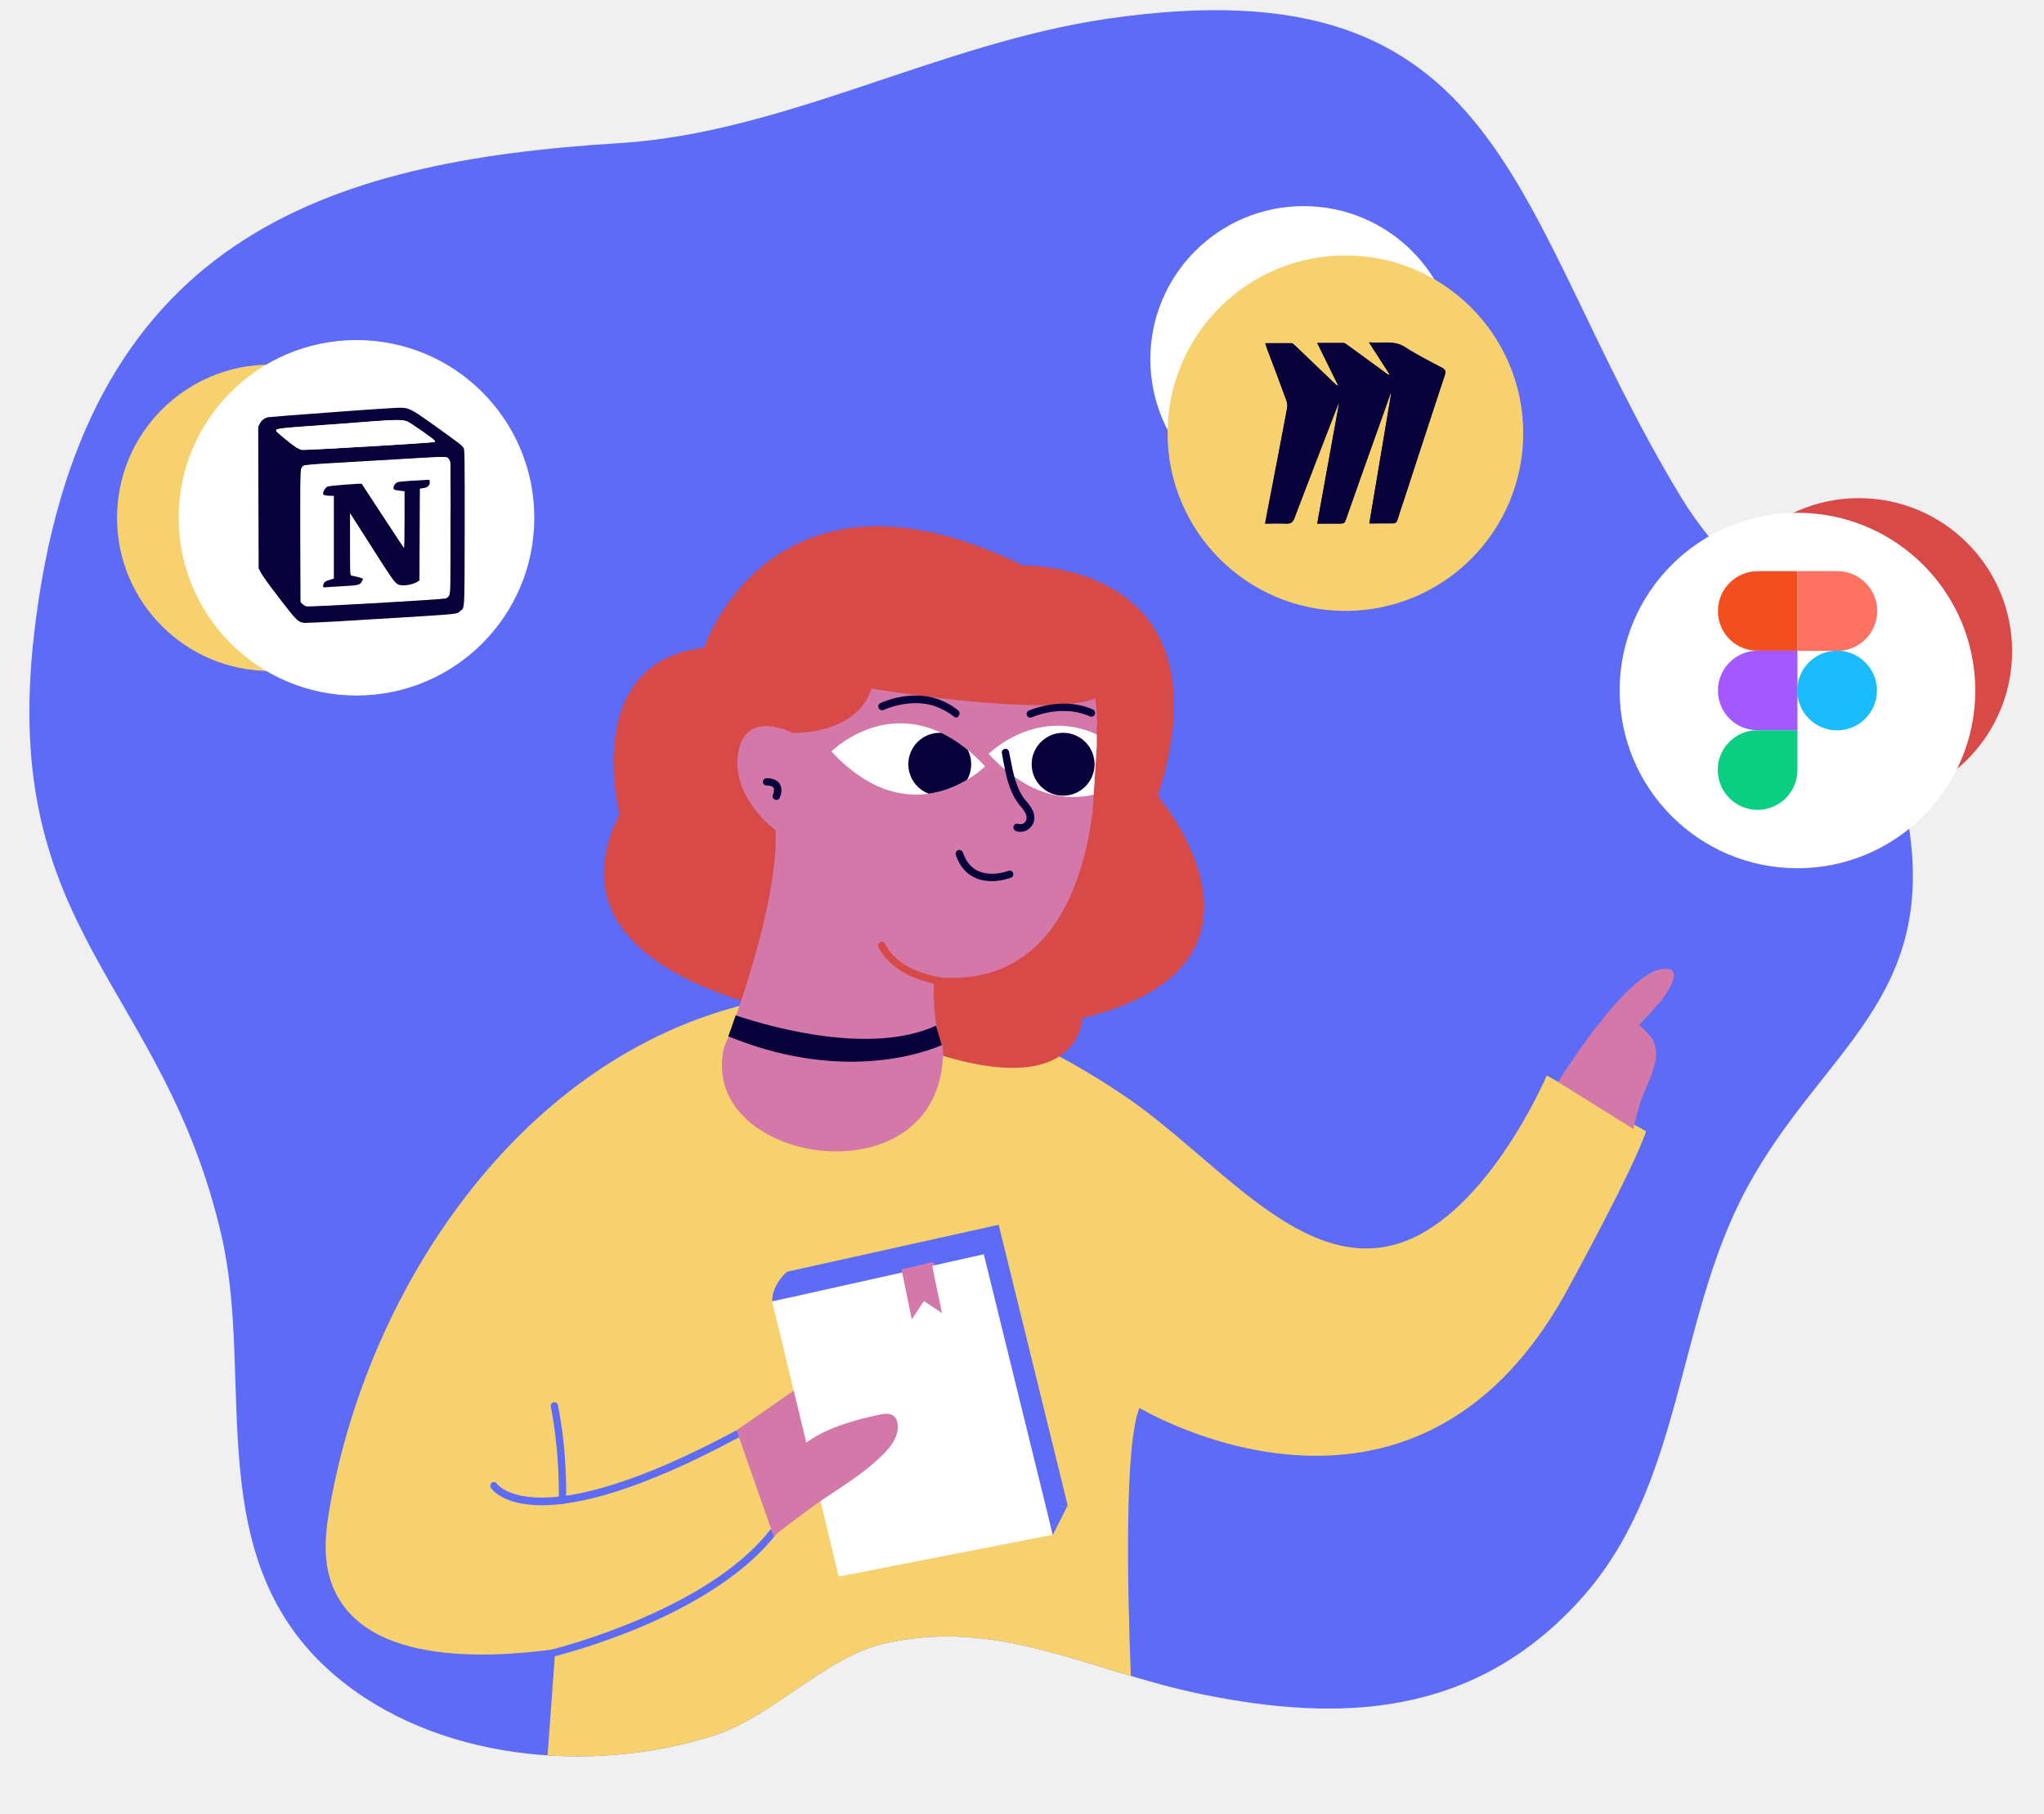
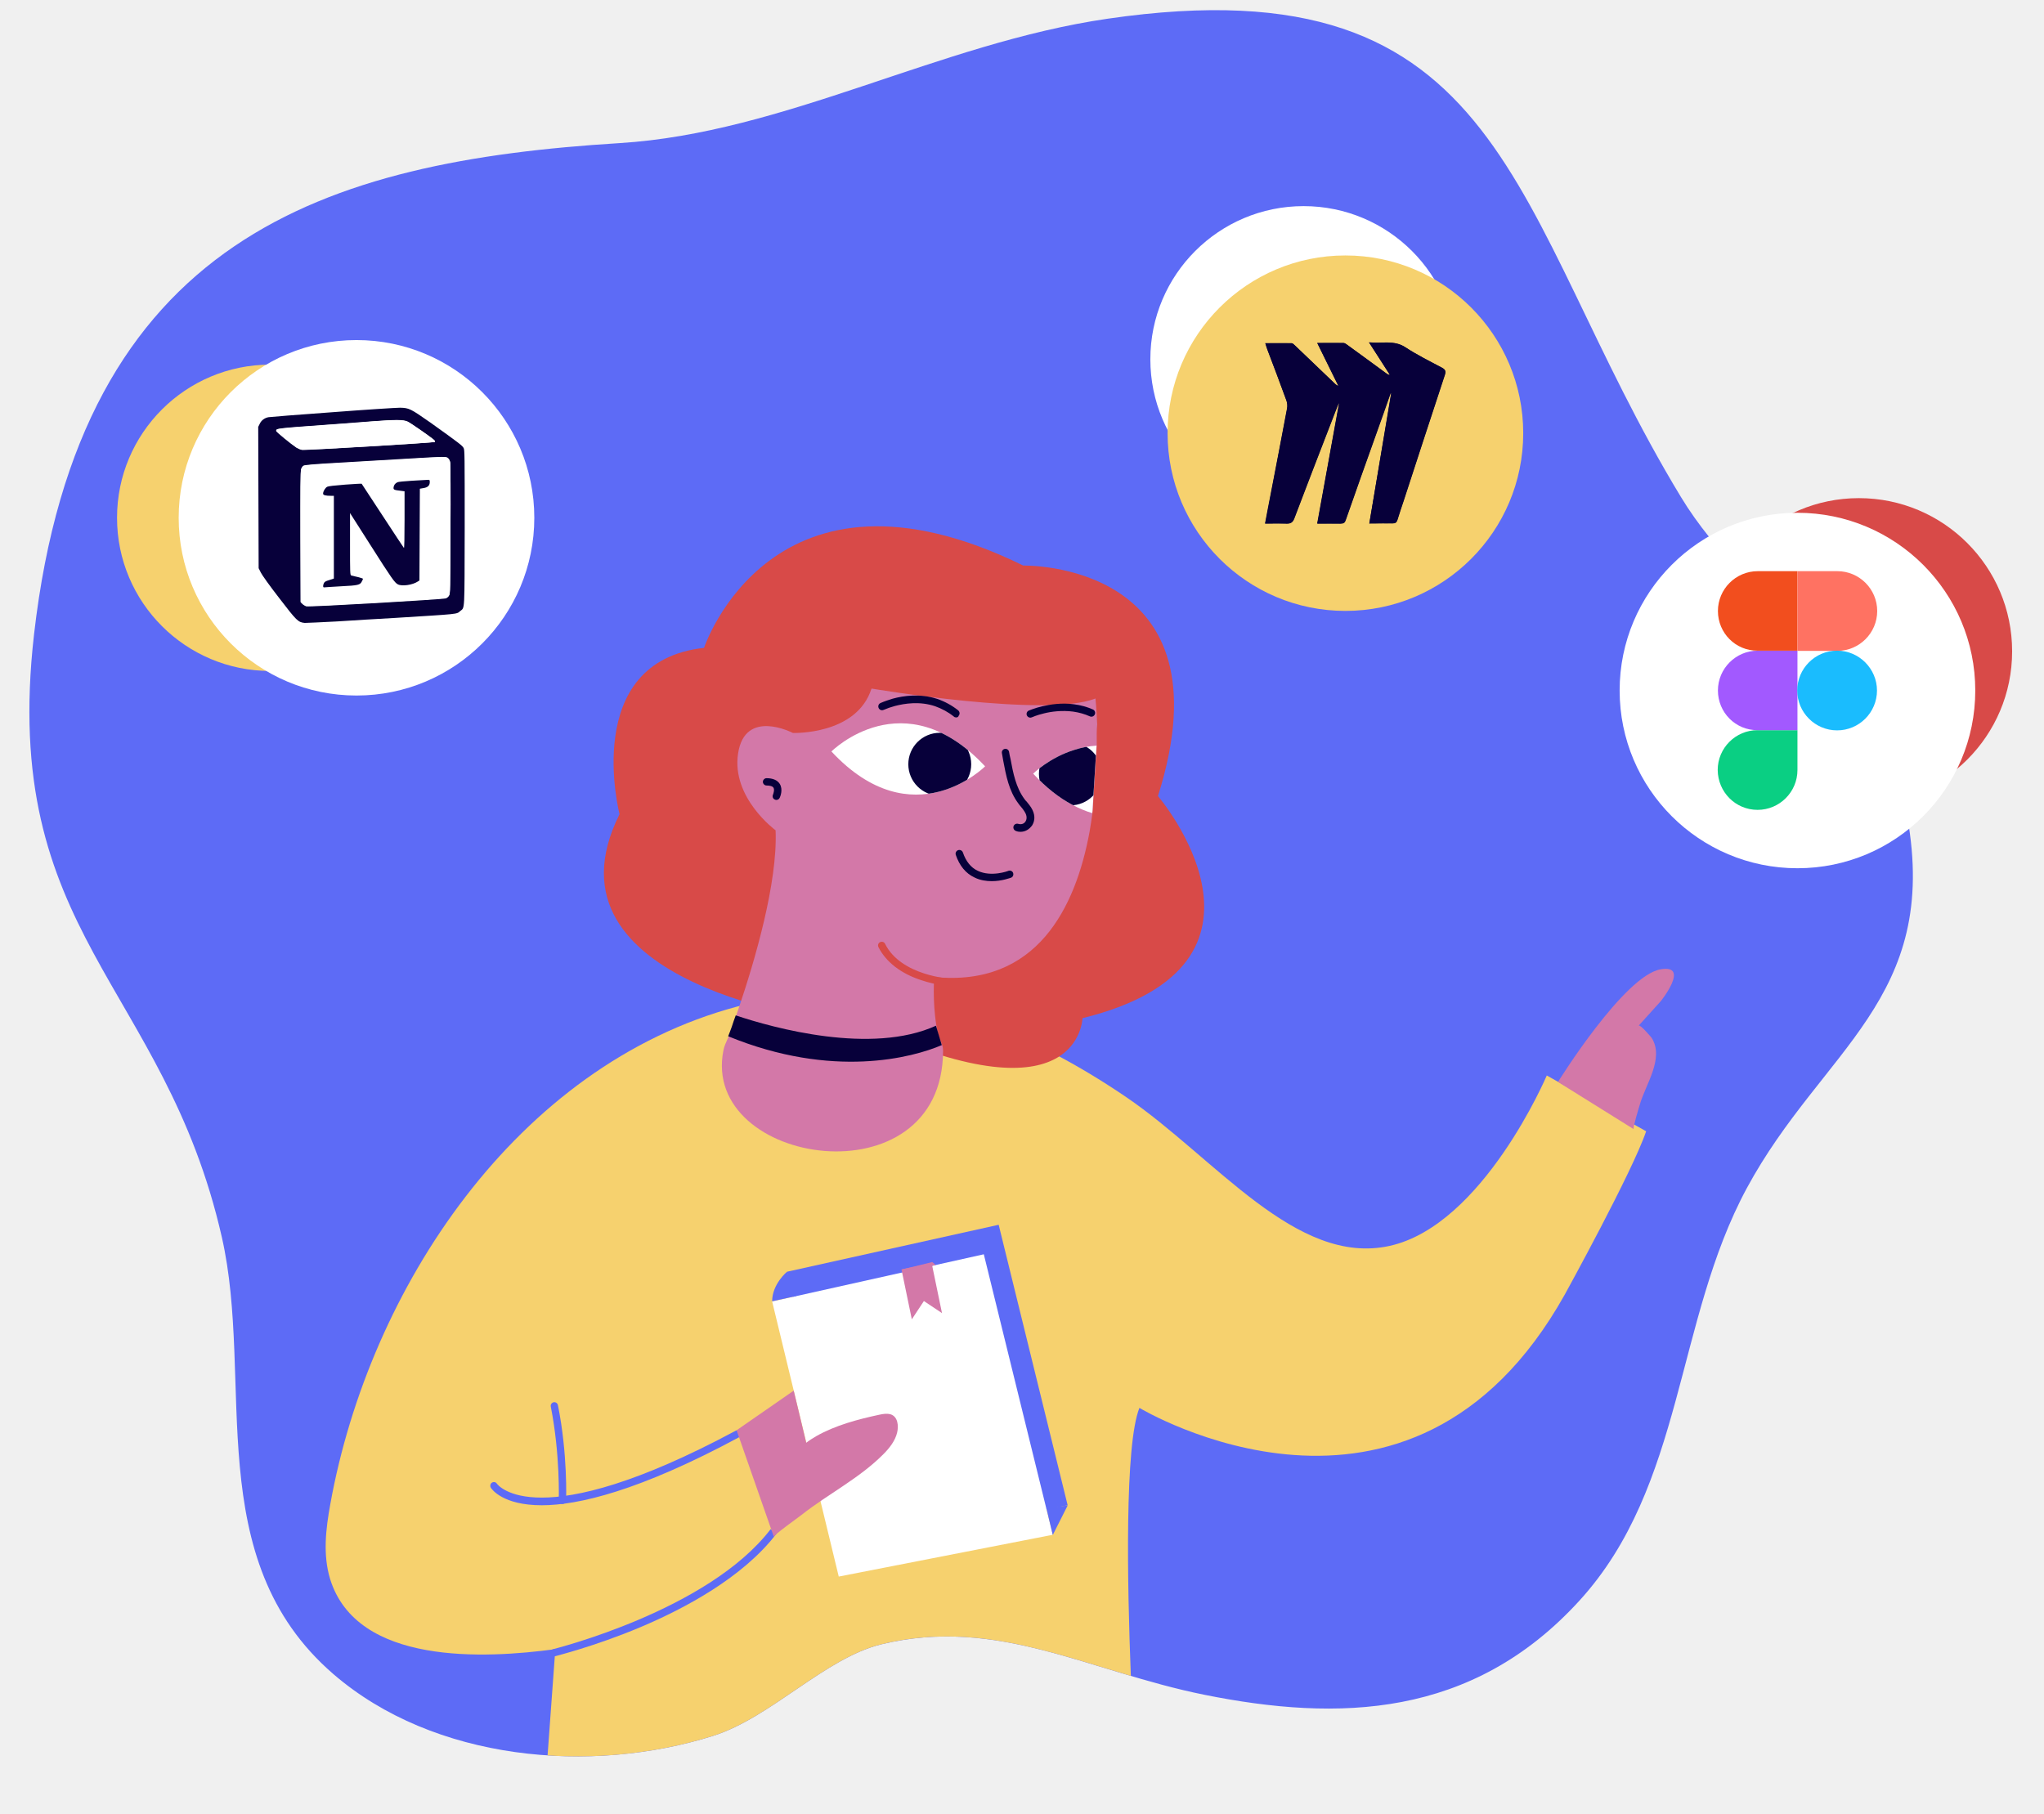
<svg xmlns="http://www.w3.org/2000/svg" width="818" height="726" viewBox="-10 0 840 750" fill="none">
  <g>
    <path id="blob" d="M1.55 262.312C-12.607 386.167 55.393 406.853 79.189 511.538C92.758 571.184 70.06 644.506 125.327 692.223C166.901 728.103 231.637 733.796 282.447 717.705C306.182 710.186 328.632 685.508 351.933 679.876C400.021 668.272 437.417 691.093 485.396 700.763C540.709 711.888 596.069 710.526 640.474 661.82C683.796 614.32 680.006 546.165 709.681 491.239C740.75 433.744 789.673 413.228 775.933 337.414C764.995 277.119 710.408 251.682 682.466 205.575C611.015 87.739 611.882 -16.544 445.339 7.748C375.667 17.913 311.705 54.984 243.581 59.177C122.449 66.681 20.333 97.997 1.55 262.312Z" fill="#5D6BF6" />
    <path d="M292.272 416.188C357.32 398.818 416.844 428.925 453.289 453.777C489.823 478.719 523.327 523.702 562 515.15C600.66 506.602 626.941 444.734 626.959 444.692L668.038 467.762C662.338 484.588 634.475 535.137 634.444 535.192C570.497 649.687 458.658 582.203 458.546 582.136C452.42 597.447 453.492 654.653 455.001 692.966C420.422 682.708 389.427 670.828 351.933 679.876C328.632 685.508 306.182 710.186 282.447 717.705C261.124 724.458 237.348 727.373 213.86 725.831L217.065 681.9C188.015 685.82 134.996 688.67 123.946 652.861C120.917 642.885 122.165 632.196 124.036 621.952C140.076 532.877 201.025 440.594 292.272 416.188Z" fill="#F6D16E" />
    <path d="M631.594 447.364C631.594 447.364 658.95 403.272 674.098 400.778C686.306 398.729 674.098 413.961 674.098 413.961L664.92 424.116C665.544 423.403 670.088 428.837 670.355 429.193C675.613 437.655 667.771 448.433 665.454 456.628C665.187 457.519 662.425 466.516 662.87 466.872C662.87 466.872 631.594 447.364 631.594 447.364Z" fill="#D378A8" />
    <path d="M347.429 425.095C347.429 425.095 337.805 428.391 331.122 422.067C331.122 422.067 207.975 407.815 243.618 336.643C243.618 336.643 227.312 273.577 278.548 267.877C278.548 267.877 306.706 182.987 410.517 233.85C410.517 233.85 497.04 231.801 466.209 329.161C466.209 329.161 525.555 398.64 435.021 420.998C434.932 420.998 434.309 464.378 347.429 425.095Z" fill="#D84A48" />
    <path d="M440.903 307.782V308.317L439.21 335.396C439.21 335.663 439.12 335.93 439.12 336.197C438.764 338.691 438.408 341.275 437.962 343.769C432.17 375.391 416.042 408.171 373.715 403.984C373.715 403.984 372.913 413.693 374.607 424.115C374.785 425.184 374.963 426.164 375.23 427.233C375.587 428.925 376.478 430.529 377.012 432.221C377.28 432.934 377.369 433.735 377.369 434.537C377.191 497.335 276.945 482.103 286.568 434.27C286.925 432.399 287.548 431.33 288.707 428.569C289.152 427.5 289.598 426.253 290.222 424.56C290.756 423.135 291.291 421.621 291.826 419.929C292.182 419.038 292.449 418.058 292.806 417.078C299.489 397.392 309.023 365.058 308.132 343.323C308.132 343.323 289.776 329.873 292.627 311.523C295.479 292.728 315.261 303.061 315.261 303.061C315.261 303.061 341.637 304.041 347.785 284.712C347.785 284.712 420.051 296.915 440.368 288.809C440.368 288.809 440.813 292.907 441.081 299.498C440.813 301.903 440.903 304.665 440.903 307.782Z" fill="#D378A8" />
    <path d="M331.211 310.722C364.894 346.887 394.745 316.868 394.745 316.868C361.062 280.793 331.211 310.722 331.211 310.722Z" fill="white" />
    <g clip-path="url(#clip-eye-left)">
      <g id="pupil-left">
        <circle cx="376" cy="316" r="13" fill="#07003A" />
      </g>
    </g>
-     <g clip-path="url(#clip-face)">
-       <path d="M396.211 311.722C429.894 347.887 459.745 317.868 459.745 317.868C426.062 281.793 396.211 311.722 396.211 311.722Z" fill="white" />
-       <g clip-path="url(#clip-eye-right)">
-         <g id="pupil-right">
-           <circle cx="427" cy="316" r="13" fill="#07003A" />
-         </g>
+     <path d="M440.814 308.317L439.121 335.396C439.121 335.663 439.031 335.93 439.031 336.197C436.269 335.396 433.507 334.238 430.566 332.634C425.398 329.873 420.052 325.775 414.616 319.896C414.616 319.896 421.299 313.216 431.814 310.009C434.576 309.118 437.606 308.495 440.814 308.317Z" fill="white" />
+     <g clip-path="url(#clip-eye-right)">
+       <g id="pupil-right">
+         <circle cx="430" cy="320" r="13" fill="#07003A" />
      </g>
    </g>
    <path d="M308.4 330.763C308.222 330.763 307.955 330.674 307.776 330.585C306.974 330.229 306.707 329.338 307.063 328.537C307.242 328.091 307.776 326.488 307.242 325.686C306.796 324.974 305.46 324.795 304.39 324.795C303.588 324.795 302.875 324.083 302.875 323.281C302.875 322.479 303.588 321.767 304.39 321.767C306.974 321.767 308.846 322.569 309.826 324.083C311.341 326.488 310.004 329.516 309.826 329.873C309.558 330.496 308.935 330.763 308.4 330.763Z" fill="#07003A" />
    <path d="M397.507 364.346C395.279 364.346 392.695 363.989 390.378 362.831C386.725 361.139 384.141 357.932 382.626 353.478C382.359 352.677 382.804 351.786 383.606 351.519C384.408 351.251 385.299 351.697 385.567 352.498C386.814 356.151 388.864 358.734 391.715 360.07C397.329 362.742 404.279 360.159 404.368 360.07C405.17 359.803 406.061 360.159 406.329 360.961C406.596 361.762 406.24 362.653 405.438 362.92C405.081 363.009 401.695 364.346 397.507 364.346Z" fill="#07003A" />
    <path d="M409.359 343.947C408.735 343.947 408.111 343.858 407.487 343.591C406.686 343.323 406.24 342.433 406.507 341.631C406.775 340.829 407.666 340.384 408.468 340.651C409.715 341.007 410.874 340.651 411.497 339.582C412.299 338.246 411.765 336.643 411.052 335.574C410.606 334.861 410.072 334.149 409.448 333.436C409.091 332.991 408.735 332.634 408.468 332.189C404.547 326.933 403.389 320.609 402.23 314.463C402.052 313.483 401.874 312.414 401.695 311.434C401.517 310.633 402.052 309.831 402.854 309.653C403.656 309.475 404.458 310.009 404.636 310.811C404.814 311.791 404.992 312.859 405.26 313.839C406.329 319.629 407.487 325.597 410.963 330.318C411.23 330.764 411.586 331.12 411.943 331.476C412.567 332.278 413.279 333.08 413.814 333.97C415.418 336.554 415.507 339.048 414.26 341.186C413.012 342.967 411.319 343.947 409.359 343.947Z" fill="#07003A" />
    <path d="M382.805 296.648C382.448 296.648 382.092 296.559 381.824 296.292C379.508 294.421 376.834 292.996 374.072 292.016C367.745 289.879 361.508 290.858 357.409 291.927C355.805 292.373 354.201 292.907 352.775 293.531C351.973 293.887 351.082 293.531 350.726 292.729C350.369 291.927 350.726 291.037 351.528 290.68C353.132 289.968 354.825 289.433 356.518 288.899C361.062 287.652 367.924 286.672 374.963 288.988C378.082 290.057 381.022 291.66 383.606 293.709C384.23 294.243 384.408 295.223 383.874 295.847C383.696 296.47 383.25 296.648 382.805 296.648Z" fill="#07003A" />
    <path d="M413.458 296.737C412.834 296.737 412.3 296.381 412.032 295.847C411.676 295.045 412.032 294.154 412.834 293.798C412.923 293.798 415.062 292.818 418.448 292.016C421.567 291.304 426.379 290.502 431.547 291.215C434.309 291.571 436.893 292.283 439.299 293.352C440.101 293.709 440.458 294.599 440.101 295.401C439.745 296.203 438.854 296.559 438.052 296.203C435.913 295.223 433.596 294.599 431.19 294.243C426.468 293.62 422.012 294.243 419.161 294.956C416.131 295.668 414.171 296.559 414.171 296.559C413.903 296.648 413.636 296.737 413.458 296.737Z" fill="#07003A" />
    <path d="M312.855 525.84L340.3 639.679L428.873 622.398L400.359 506.422L312.855 525.84Z" fill="#5D6BF6" />
    <path d="M374.428 424.116C347.785 436.23 307.33 425.096 291.647 419.84C291.024 421.533 290.489 423.047 290.044 424.472C289.42 426.164 288.974 427.412 288.529 428.48C331.746 446.207 364.805 437.299 376.834 432.133L374.428 424.116Z" fill="#07003A" />
    <path d="M306.707 538.132L334.241 651.882L422.725 634.601L394.211 518.625L306.707 538.132Z" fill="white" />
    <path d="M380.488 407.726C380.221 407.726 374.785 407.459 368.458 405.321C359.904 402.56 353.756 397.75 350.637 391.603C350.28 390.891 350.548 389.911 351.35 389.555C352.063 389.198 353.043 389.466 353.399 390.267C359.993 403.539 380.399 404.697 380.577 404.697C381.379 404.697 382.092 405.41 382.003 406.301C382.003 407.103 381.29 407.726 380.488 407.726Z" fill="#D84A48" />
    <path d="M216.53 684.929L215.817 681.989C216.441 681.811 280.242 666.045 306.083 632.285L308.489 634.156C294.588 652.327 270.351 665.154 252.44 672.725C233.015 680.92 216.708 684.84 216.53 684.929Z" fill="#5D6BF6" />
    <path d="M211.451 622.398C195.322 622.398 190.778 615.717 190.421 615.183C189.976 614.47 190.154 613.49 190.867 613.045C191.58 612.6 192.471 612.778 192.916 613.49C193.184 613.847 209.223 635.759 291.648 591.578C292.361 591.221 293.341 591.489 293.697 592.201C294.054 592.914 293.786 593.894 293.073 594.25C251.727 616.519 226.51 622.398 211.451 622.398Z" fill="#5D6BF6" />
    <path d="M324.974 593.804C332.815 589.351 342.172 586.856 350.904 584.986C352.508 584.63 354.112 584.362 355.716 584.808C358.746 585.788 359.013 589.707 358.389 592.29C357.587 595.764 355.181 598.793 352.686 601.287C342.795 611.263 329.786 617.766 318.825 626.406C317.756 627.297 307.152 634.779 307.42 635.492L292.004 591.399L315.617 575.009L320.786 596.566C322.033 595.586 323.459 594.695 324.974 593.804Z" fill="#D378A8" />
    <path d="M220.005 621.863C219.114 621.863 218.49 621.15 218.49 620.26C218.49 620.082 219.114 601.554 215.194 581.601C215.015 580.799 215.55 579.997 216.352 579.819C217.154 579.641 217.956 580.176 218.134 580.977C222.233 601.287 221.52 620.171 221.52 620.349C221.52 621.24 220.807 621.863 220.005 621.863Z" fill="#5D6BF6" />
    <path d="M360.617 524.86L372.914 521.832L374.34 523.079L360.617 525.84V524.86Z" fill="#D378A8" />
    <path d="M428.873 622.488L422.725 634.691L420.052 623.556L428.873 622.488Z" fill="#5D6BF6" />
    <path d="M312.855 525.839C312.855 525.839 306.707 530.917 306.707 538.043H306.796L316.598 535.905L312.855 525.839Z" fill="#5D6BF6" />
    <path d="M372.646 522.277L366.943 523.435L365.874 523.702L360.171 524.86L364.448 545.525L369.438 537.954L376.923 542.942L372.646 522.277Z" fill="#D378A8" />
    <g id="balloon-figma">
      <path d="M755.988 332.636C790.978 332.636 819.343 304.28 819.343 269.303C819.343 234.325 790.978 205.97 755.988 205.97C720.997 205.97 692.632 234.325 692.632 269.303C692.632 304.28 720.997 332.636 755.988 332.636Z" fill="#D84A48" />
      <path d="M730.592 359.002C771.193 359.002 804.106 326.1 804.106 285.514C804.106 244.928 771.193 212.027 730.592 212.027C689.992 212.027 657.078 244.928 657.078 285.514C657.078 326.1 689.992 359.002 730.592 359.002Z" fill="white" />
      <path d="M714.107 334.863C723.196 334.863 730.592 327.469 730.592 318.384V301.905H714.107C705.018 301.905 697.622 309.298 697.622 318.384C697.712 327.558 705.018 334.863 714.107 334.863Z" fill="#0ACF83" />
      <path d="M697.712 285.515C697.712 276.429 705.108 269.036 714.197 269.036H730.593V301.905H714.107C705.018 301.994 697.712 294.601 697.712 285.515Z" fill="#A259FF" />
      <path d="M697.711 252.646C697.711 243.56 705.107 236.167 714.196 236.167H730.592V269.036H714.107C705.018 269.125 697.711 261.732 697.711 252.646Z" fill="#F24E1E" />
      <path d="M730.593 236.167H747.077C756.166 236.167 763.562 243.56 763.562 252.646C763.562 261.732 756.166 269.125 747.077 269.125H730.593V236.167Z" fill="#FF7262" />
      <path d="M763.473 285.515C763.473 294.601 756.077 301.994 746.988 301.994C737.899 301.994 730.503 294.601 730.503 285.515C730.503 276.429 737.899 269.036 746.988 269.036C756.077 269.036 763.473 276.518 763.473 285.515Z" fill="#1ABCFE" />
    </g>
    <g id="balloon-notion">
      <path d="M99.22 277.432C134.211 277.432 162.576 249.077 162.576 214.099C162.576 179.122 134.211 150.767 99.22 150.767C64.23 150.767 35.865 179.122 35.865 214.099C35.865 249.077 64.23 277.432 99.22 277.432Z" fill="#F6D16E" />
      <path d="M134.863 287.587C175.463 287.587 208.376 254.686 208.376 214.1C208.376 173.514 175.463 140.612 134.863 140.612C94.262 140.612 61.349 173.514 61.349 214.1C61.349 254.686 94.262 287.587 134.863 287.587Z" fill="white" />
      <path d="M179.15 185.239C179.596 186.13 179.596 188.089 179.596 218.197C179.506 253.649 179.685 251.066 177.724 252.669C176.209 254.005 177.546 253.827 150.457 255.52C144.131 255.876 133.527 256.499 126.933 256.945C120.339 257.301 114.28 257.568 113.478 257.568C110.715 257.301 110.181 256.767 102.874 247.236C99.131 242.425 95.745 237.704 95.3 236.725L94.409 234.943L94.32 205.726L94.231 176.509L94.854 175.262C95.478 173.837 96.904 172.768 98.508 172.501C99.042 172.412 110.894 171.432 124.794 170.452C138.695 169.383 151.348 168.582 152.863 168.582C156.606 168.671 157.14 168.938 165.427 174.728C177.635 183.457 178.615 184.259 179.15 185.239ZM173.714 219.088C173.804 204.568 173.714 192.098 173.625 191.385C173.536 190.672 173.18 189.871 172.823 189.514C172.021 188.713 172.021 188.713 155.269 189.693C148.23 190.138 135.933 190.851 128.002 191.296C116.686 191.919 113.389 192.276 112.943 192.543C112.587 192.721 112.141 193.434 111.963 193.968C111.696 194.681 111.696 203.054 111.696 221.938L111.785 248.839L112.498 249.551C112.854 249.908 113.656 250.353 114.101 250.531C115.26 250.888 170.685 247.681 171.843 247.236C172.289 247.057 172.823 246.612 173.091 246.167C173.625 245.543 173.625 244.029 173.714 219.088ZM167.21 182.745C167.388 182.567 167.299 182.299 166.942 181.943C165.695 180.785 157.14 174.817 155.982 174.283C154.2 173.481 151.259 173.481 141.458 174.193C136.913 174.55 129.517 175.084 125.062 175.441C101.448 177.133 101.716 177.133 101.716 178.113C101.716 178.469 107.686 183.368 110.181 185.061C110.804 185.417 111.785 185.862 112.498 185.951C113.923 186.219 166.853 183.012 167.21 182.745Z" fill="#07003A" />
      <path d="M173.625 191.385C173.714 192.098 173.803 204.479 173.714 219.087C173.625 244.029 173.625 245.543 173.09 246.345C172.823 246.79 172.288 247.235 171.842 247.414C170.684 247.859 115.259 251.066 114.101 250.709C113.566 250.531 112.853 250.086 112.497 249.73L111.784 249.017L111.695 222.116C111.606 203.232 111.695 194.859 111.962 194.146C112.14 193.612 112.586 192.899 112.942 192.721C113.477 192.365 116.685 192.098 128.001 191.474C135.932 191.029 148.229 190.316 155.268 189.871C172.021 188.802 171.932 188.802 172.823 189.692C173.179 189.96 173.536 190.672 173.625 191.385ZM162.575 201.807C164.357 201.45 165.159 200.649 165.159 199.313C165.159 198.422 165.07 198.333 164.268 198.422C163.734 198.422 160.882 198.6 157.942 198.778C154.912 198.956 152.239 199.224 151.971 199.402C151.08 199.847 150.457 200.649 150.368 201.54C150.278 202.43 150.546 202.608 153.575 202.965L154.912 203.143V214.99C154.912 222.027 154.823 226.748 154.645 226.57C154.466 226.392 150.546 220.424 145.823 213.208C141.1 205.993 137.18 200.114 137.18 200.025C137.09 199.936 134.061 200.114 130.407 200.382C125.863 200.649 123.457 201.005 122.922 201.272C122.12 201.718 121.229 203.143 121.229 204.123C121.229 204.746 122.299 205.014 124.526 205.014H125.685V239.219L123.813 239.842C122.299 240.288 121.853 240.555 121.586 241.089C121.14 242.069 121.14 242.871 121.586 242.871C121.764 242.871 124.883 242.693 128.536 242.425C135.665 241.98 136.467 241.802 137.269 240.377C137.536 239.931 137.714 239.486 137.714 239.308C137.714 239.219 136.734 238.862 135.576 238.595C134.417 238.328 133.17 238.061 132.902 237.972C132.457 237.793 132.368 236.992 132.368 224.967V212.14L140.833 225.412C149.744 239.308 150.813 240.911 152.15 241.624C153.843 242.514 158.12 241.891 160.348 240.466L161.06 240.02L161.15 221.047L161.239 202.074L162.575 201.807Z" fill="white" />
      <path d="M166.942 181.944C167.298 182.3 167.387 182.567 167.209 182.745C166.853 183.102 113.923 186.219 112.408 186.041C111.695 185.952 110.715 185.507 110.091 185.151C107.685 183.547 101.626 178.559 101.626 178.203C101.626 177.223 101.448 177.223 124.972 175.53C129.517 175.263 136.913 174.64 141.368 174.283C151.17 173.482 154.021 173.571 155.892 174.372C157.14 174.818 165.694 180.786 166.942 181.944Z" fill="white" />
      <path d="M165.16 199.313C165.16 200.738 164.358 201.54 162.576 201.807L161.061 202.074L160.972 221.047L160.883 240.021L160.17 240.466C158.031 241.891 153.665 242.515 151.972 241.624C150.635 240.911 149.477 239.308 140.655 225.412L132.19 212.14V224.967C132.19 236.903 132.19 237.794 132.725 237.972C132.992 238.061 134.15 238.328 135.398 238.595C136.556 238.863 137.537 239.219 137.537 239.308C137.537 239.486 137.358 239.932 137.091 240.377C136.378 241.891 135.576 242.069 128.358 242.426C124.705 242.604 121.586 242.871 121.408 242.871C120.963 242.871 120.963 241.98 121.408 241.089C121.675 240.555 122.121 240.288 123.636 239.842L125.507 239.219V205.014H124.349C122.121 205.014 121.052 204.747 121.052 204.123C121.052 203.143 121.943 201.718 122.745 201.273C123.279 201.005 125.685 200.738 130.23 200.382C133.883 200.115 137.002 199.937 137.002 200.026C137.091 200.115 140.923 205.994 145.645 213.209C150.368 220.424 154.289 226.392 154.467 226.57C154.645 226.748 154.734 222.027 154.734 214.99V203.143L153.398 202.965C150.368 202.609 150.101 202.52 150.19 201.54C150.279 200.649 150.814 199.847 151.794 199.402C152.061 199.224 154.734 198.957 157.764 198.779C160.705 198.6 163.645 198.422 164.091 198.422C165.071 198.333 165.16 198.422 165.16 199.313Z" fill="#07003A" />
    </g>
    <g id="balloon-miro">
      <path d="M526.418 211.893C561.408 211.893 589.774 183.538 589.774 148.561C589.774 113.583 561.408 85.228 526.418 85.228C491.428 85.228 463.062 113.583 463.062 148.561C463.062 183.538 491.428 211.893 526.418 211.893Z" fill="white" />
      <path d="M543.704 252.601C584.305 252.601 617.218 219.699 617.218 179.113C617.218 138.527 584.305 105.626 543.704 105.626C503.103 105.626 470.19 138.527 470.19 179.113C470.19 219.699 503.103 252.601 543.704 252.601Z" fill="#F6D16E" />
      <path d="M553.596 216.435C557.071 216.435 560.19 216.346 563.219 216.435C564.378 216.435 564.912 216.078 565.269 214.92C566.071 212.248 566.962 209.665 567.853 206.993C573.467 189.623 579.17 172.342 584.872 154.972C585.318 153.547 585.051 152.835 583.714 152.122C578.635 149.361 573.378 146.777 568.566 143.66C563.843 140.542 558.942 142.235 553.507 141.611C556.625 146.421 559.388 150.786 562.15 155.062C561.615 155.062 561.259 154.794 560.902 154.616C555.467 150.608 550.031 146.688 544.685 142.769C544.15 142.413 543.526 141.878 542.992 141.878C539.517 141.789 536.041 141.878 532.121 141.878C535.15 148.025 538.002 153.814 540.853 159.604C540.319 159.426 539.962 159.159 539.606 158.892C533.992 153.547 528.467 148.203 522.854 142.858C522.497 142.502 521.962 141.967 521.517 141.967C517.953 141.878 514.477 141.967 510.646 141.967C511.002 143.036 511.18 143.749 511.448 144.462C514.121 151.498 516.794 158.535 519.378 165.662C519.735 166.641 519.913 167.888 519.646 168.957C517.418 180.626 515.19 192.295 512.963 203.964C512.161 208.062 511.448 212.159 510.557 216.524C513.586 216.524 516.438 216.435 519.289 216.524C521.16 216.613 522.052 215.989 522.675 214.208C527.844 200.49 533.19 186.772 538.447 173.144C539.249 171.006 540.051 168.957 540.942 166.82C541.031 166.82 541.031 166.909 541.121 166.909C538.091 183.299 535.15 199.778 532.121 216.524C535.596 216.524 538.715 216.524 541.833 216.524C542.992 216.524 543.526 216.167 543.883 215.01C548.071 202.984 552.348 190.959 556.625 179.023C558.586 173.589 560.546 168.067 562.417 162.633C562.506 162.633 562.596 162.722 562.685 162.722C559.655 180.448 556.714 198.263 553.596 216.435Z" fill="#07003A" />
      <path d="M553.595 216.436C556.625 198.265 559.655 180.45 562.595 162.634C562.506 162.634 562.417 162.545 562.328 162.545C560.368 167.979 558.407 173.502 556.536 178.935C552.259 190.96 547.982 202.897 543.794 214.922C543.437 215.991 542.902 216.436 541.744 216.436C538.625 216.347 535.507 216.436 532.031 216.436C535.061 199.69 538.091 183.3 541.031 166.821C540.942 166.821 540.942 166.732 540.853 166.732C540.051 168.87 539.16 170.918 538.358 173.056C533.101 186.774 527.754 200.403 522.586 214.12C521.873 215.902 521.071 216.525 519.2 216.436C516.348 216.258 513.586 216.436 510.467 216.436C511.269 212.071 512.071 207.974 512.873 203.876C515.101 192.208 517.418 180.539 519.556 168.87C519.734 167.801 519.645 166.554 519.289 165.574C516.705 158.448 514.032 151.411 511.358 144.374C511.091 143.661 510.913 142.949 510.556 141.88C514.299 141.88 517.863 141.88 521.428 141.88C521.873 141.88 522.319 142.414 522.764 142.77C528.378 148.115 533.903 153.46 539.516 158.804C539.873 159.16 540.229 159.428 540.764 159.517C537.912 153.727 535.061 147.937 532.031 141.791C535.952 141.791 539.427 141.791 542.902 141.791C543.526 141.791 544.061 142.325 544.596 142.681C550.031 146.601 555.467 150.609 560.813 154.528C561.17 154.796 561.526 154.974 562.061 154.974C559.298 150.609 556.536 146.334 553.417 141.523C558.764 142.147 563.754 140.455 568.476 143.572C573.288 146.779 578.546 149.362 583.625 152.034C584.961 152.747 585.229 153.46 584.783 154.885C579.08 172.165 573.466 189.535 567.764 206.905C566.872 209.577 565.981 212.161 565.179 214.833C564.823 215.991 564.288 216.347 563.13 216.347C560.189 216.347 557.16 216.436 553.595 216.436Z" fill="#07003A" />
    </g>
  </g>
  <defs>
    <clipPath id="clip-eye-left">
      <path d="M331.211 310.722C364.894 346.887 394.745 316.868 394.745 316.868C361.062 280.793 331.211 310.722 331.211 310.722Z" />
    </clipPath>
    <clipPath id="clip-eye-right">
-       <path d="M396.211 311.722C429.894 347.887 459.745 317.868 459.745 317.868C426.062 281.793 396.211 311.722 396.211 311.722Z" />
-     </clipPath>
-     <clipPath id="clip-face">
-       <path d="M440.903 307.782V308.317L439.21 335.396C439.21 335.663 439.12 335.93 439.12 336.197C438.764 338.691 438.408 341.275 437.962 343.769C432.17 375.391 416.042 408.171 373.715 403.984C373.715 403.984 372.913 413.693 374.607 424.115C374.785 425.184 374.963 426.164 375.23 427.233C375.587 428.925 376.478 430.529 377.012 432.221C377.28 432.934 377.369 433.735 377.369 434.537C377.191 497.335 276.945 482.103 286.568 434.27C286.925 432.399 287.548 431.33 288.707 428.569C289.152 427.5 289.598 426.253 290.222 424.56C290.756 423.135 291.291 421.621 291.826 419.929C292.182 419.038 292.449 418.058 292.806 417.078C299.489 397.392 309.023 365.058 308.132 343.323C308.132 343.323 289.776 329.873 292.627 311.523C295.479 292.728 315.261 303.061 315.261 303.061C315.261 303.061 341.637 304.041 347.785 284.712C347.785 284.712 420.051 296.915 440.368 288.809C440.368 288.809 440.813 292.907 441.081 299.498C440.813 301.903 440.903 304.665 440.903 307.782Z" />
+       <path d="M440.814 308.317L439.121 335.396C439.121 335.663 439.031 335.93 439.031 336.197C436.269 335.396 433.507 334.238 430.566 332.634C425.398 329.873 420.052 325.775 414.616 319.896C414.616 319.896 421.299 313.216 431.814 310.009C434.576 309.118 437.606 308.495 440.814 308.317Z" />
    </clipPath>
  </defs>
</svg>
